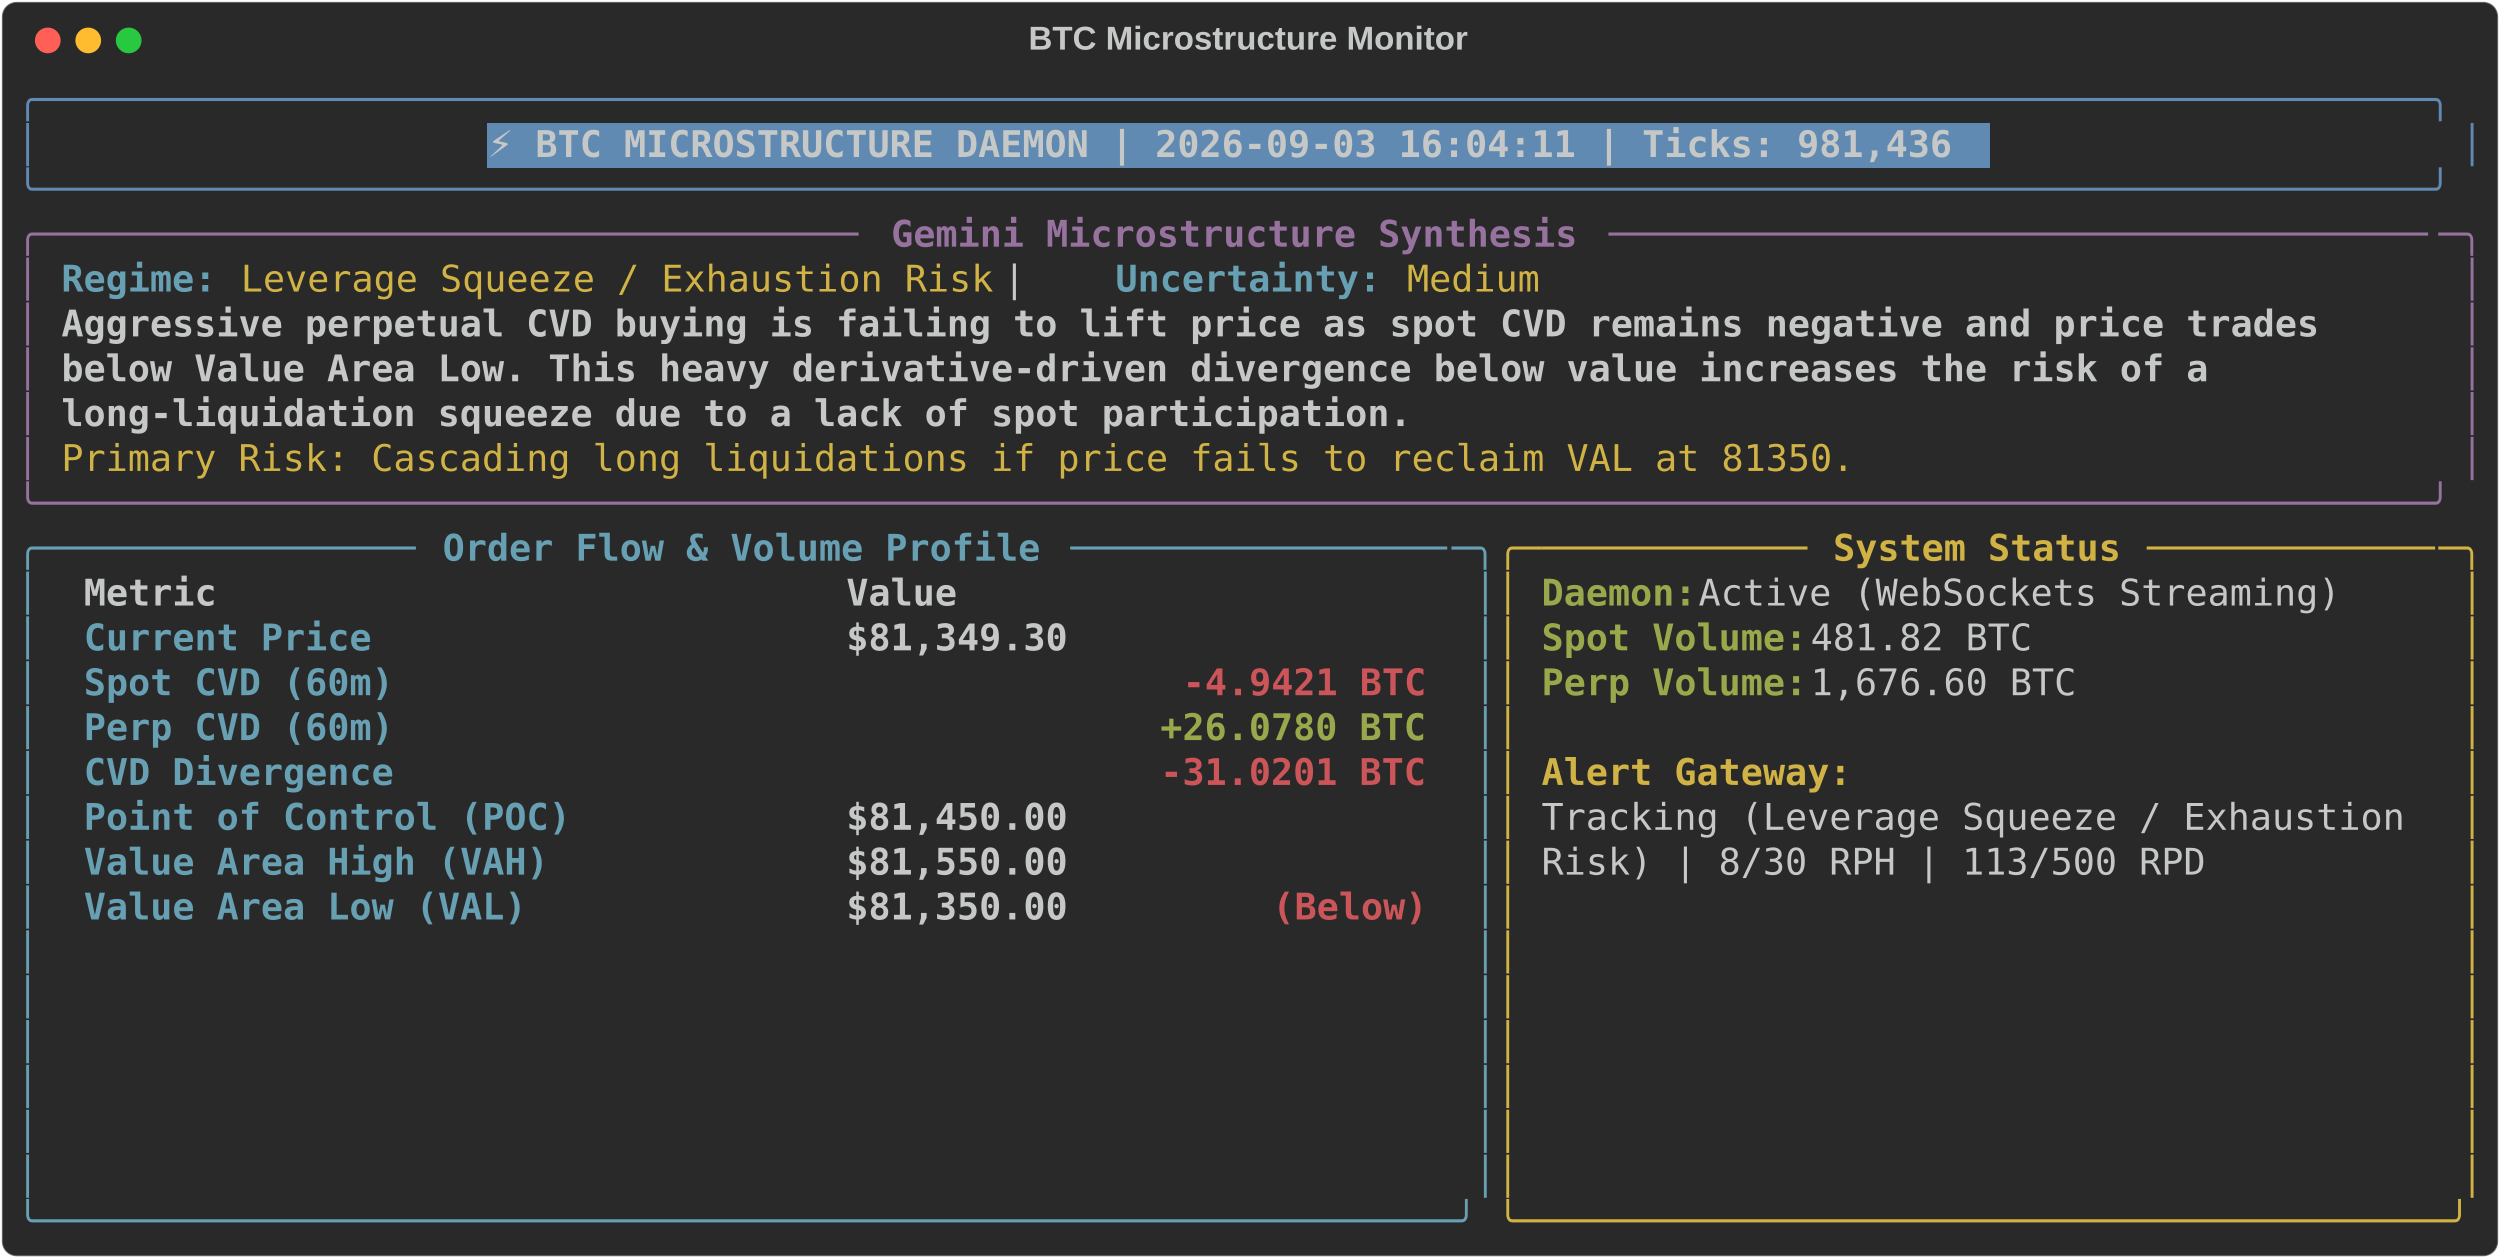
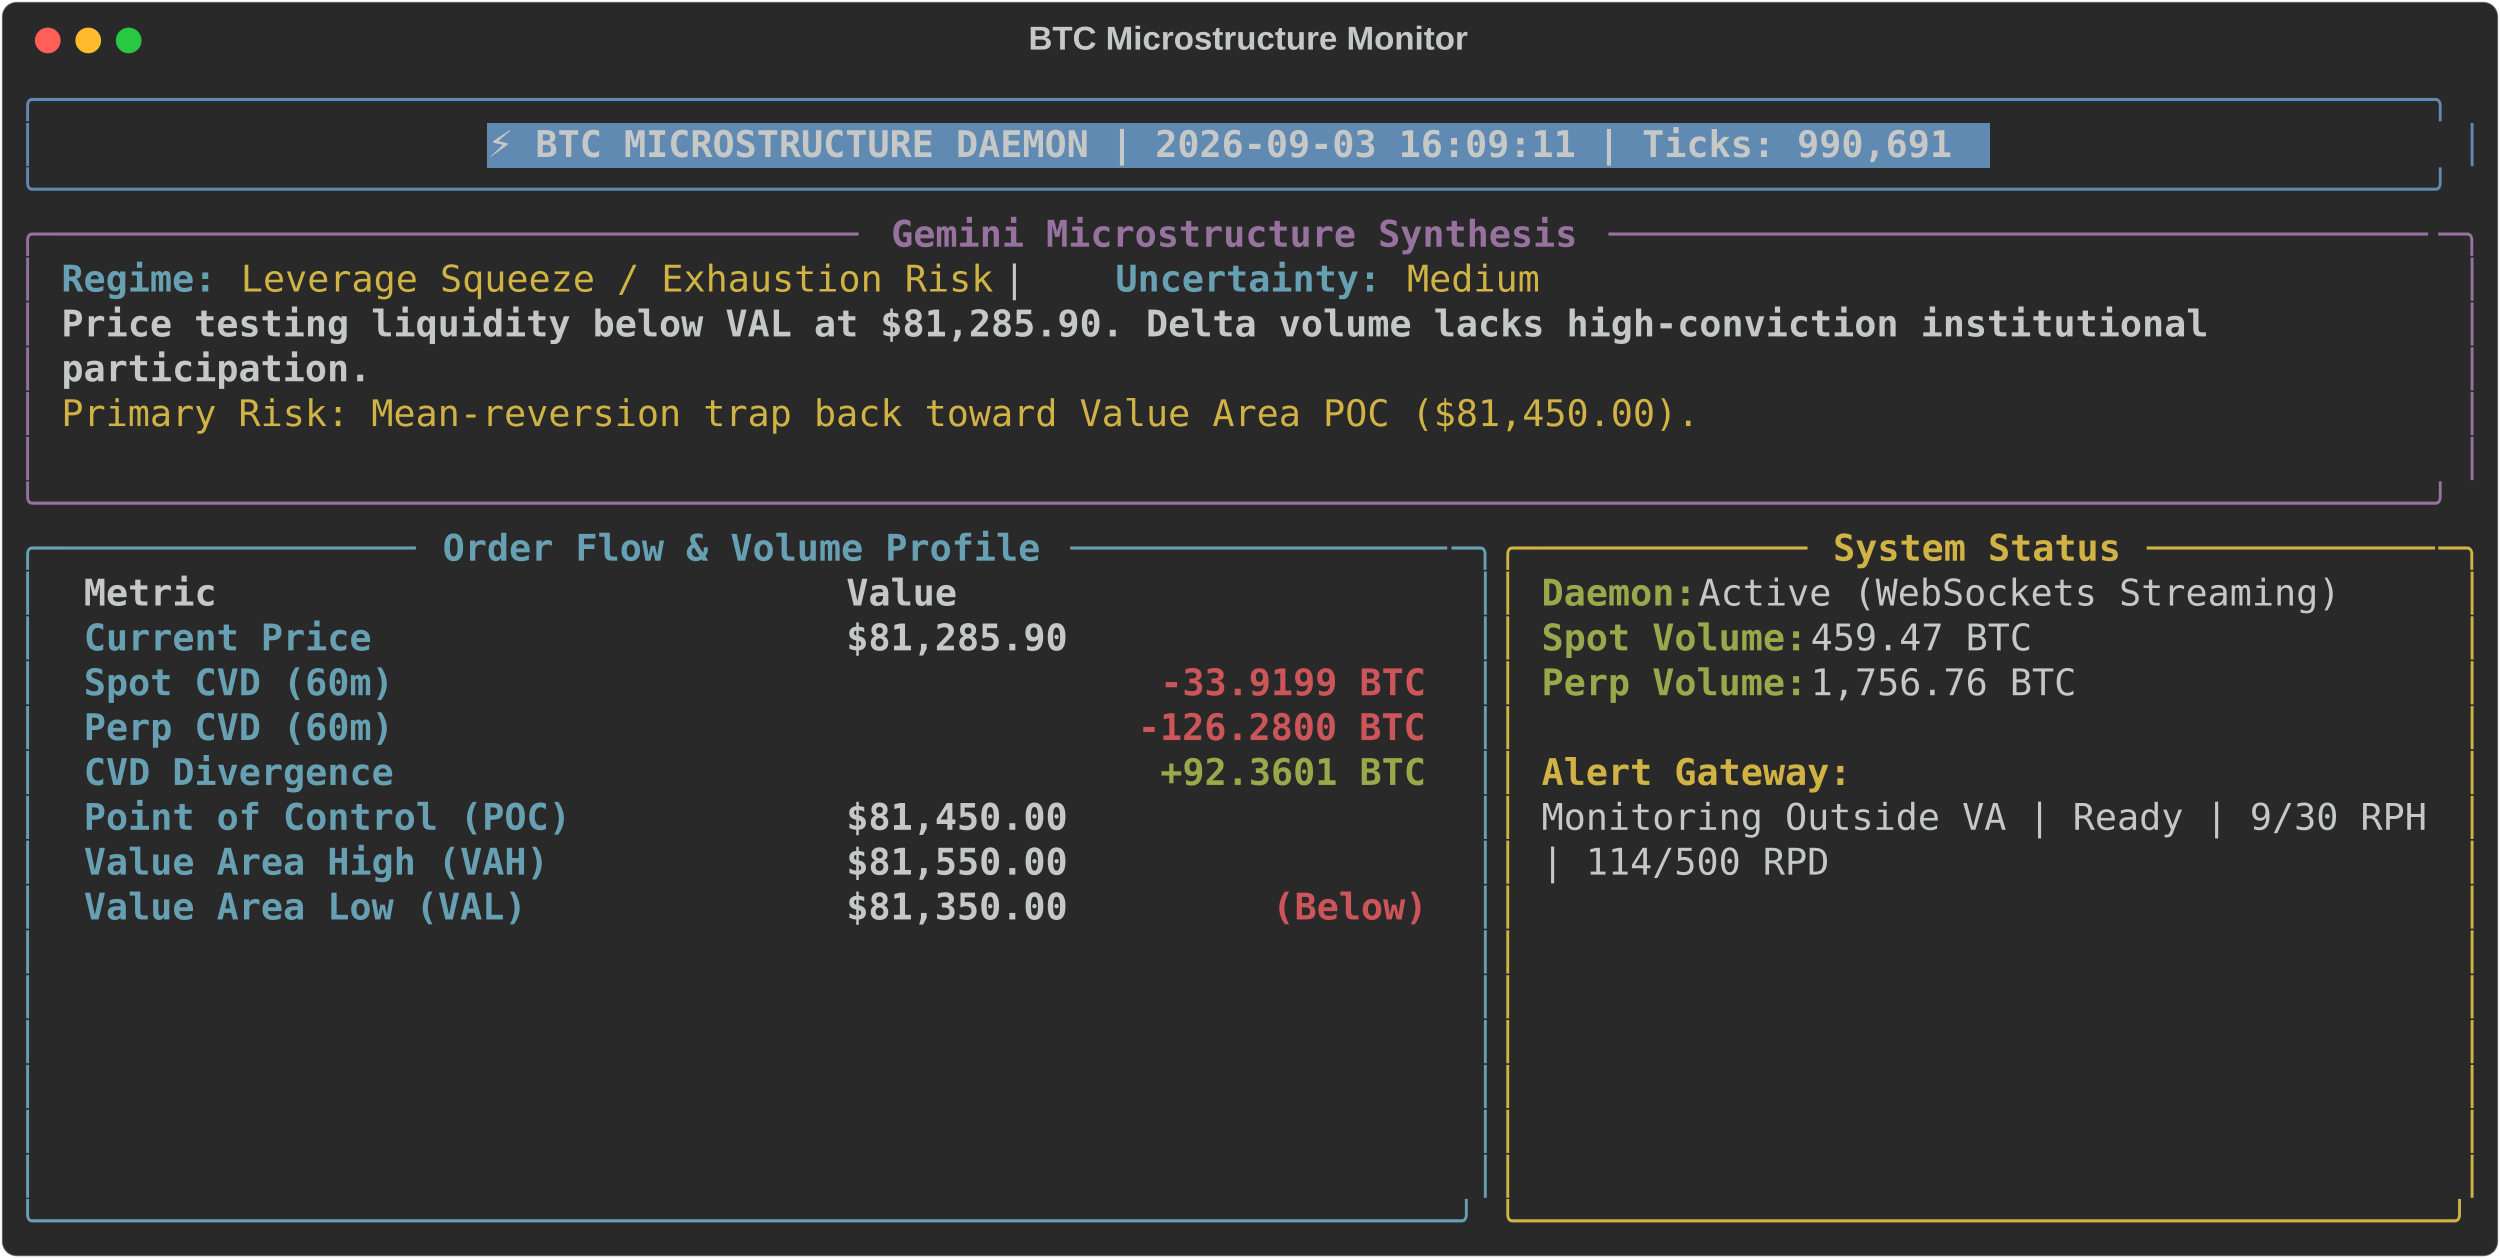
<svg xmlns="http://www.w3.org/2000/svg" class="rich-terminal" viewBox="0 0 1360 684.4">
  <style>

    @font-face {
        font-family: "Fira Code";
        src: local("FiraCode-Regular"),
                url("https://cdnjs.cloudflare.com/ajax/libs/firacode/6.2.0/woff2/FiraCode-Regular.woff2") format("woff2"),
                url("https://cdnjs.cloudflare.com/ajax/libs/firacode/6.2.0/woff/FiraCode-Regular.woff") format("woff");
        font-style: normal;
        font-weight: 400;
    }
    @font-face {
        font-family: "Fira Code";
        src: local("FiraCode-Bold"),
                url("https://cdnjs.cloudflare.com/ajax/libs/firacode/6.2.0/woff2/FiraCode-Bold.woff2") format("woff2"),
                url("https://cdnjs.cloudflare.com/ajax/libs/firacode/6.2.0/woff/FiraCode-Bold.woff") format("woff");
        font-style: bold;
        font-weight: 700;
    }

-     .terminal-2088557854-matrix {
+     .terminal-3245512415-matrix {
        font-family: Fira Code, monospace;
        font-size: 20px;
        line-height: 24.4px;
        font-variant-east-asian: full-width;
    }

-     .terminal-2088557854-title {
+     .terminal-3245512415-title {
        font-size: 18px;
        font-weight: bold;
        font-family: arial;
    }

-     .terminal-2088557854-r1 { fill: #608ab1 }
- .terminal-2088557854-r2 { fill: #c5c8c6 }
- .terminal-2088557854-r3 { fill: #c5c8c6;font-weight: bold }
- .terminal-2088557854-r4 { fill: #98729f }
- .terminal-2088557854-r5 { fill: #98729f;font-weight: bold }
- .terminal-2088557854-r6 { fill: #68a0b3;font-weight: bold }
- .terminal-2088557854-r7 { fill: #d0b344 }
- .terminal-2088557854-r8 { fill: #68a0b3 }
- .terminal-2088557854-r9 { fill: #d0b344;font-weight: bold }
- .terminal-2088557854-r10 { fill: #98a84b;font-weight: bold }
- .terminal-2088557854-r11 { fill: #cc555a;font-weight: bold }
+     .terminal-3245512415-r1 { fill: #608ab1 }
+ .terminal-3245512415-r2 { fill: #c5c8c6 }
+ .terminal-3245512415-r3 { fill: #c5c8c6;font-weight: bold }
+ .terminal-3245512415-r4 { fill: #98729f }
+ .terminal-3245512415-r5 { fill: #98729f;font-weight: bold }
+ .terminal-3245512415-r6 { fill: #68a0b3;font-weight: bold }
+ .terminal-3245512415-r7 { fill: #d0b344 }
+ .terminal-3245512415-r8 { fill: #68a0b3 }
+ .terminal-3245512415-r9 { fill: #d0b344;font-weight: bold }
+ .terminal-3245512415-r10 { fill: #98a84b;font-weight: bold }
+ .terminal-3245512415-r11 { fill: #cc555a;font-weight: bold }
    </style>
  <defs>
-     <clipPath id="terminal-2088557854-clip-terminal">
+     <clipPath id="terminal-3245512415-clip-terminal">
      <rect x="0" y="0" width="1341.0" height="633.4" />
    </clipPath>
-     <clipPath id="terminal-2088557854-line-0">
+     <clipPath id="terminal-3245512415-line-0">
      <rect x="0" y="1.5" width="1342" height="24.65" />
    </clipPath>
-     <clipPath id="terminal-2088557854-line-1">
+     <clipPath id="terminal-3245512415-line-1">
      <rect x="0" y="25.9" width="1342" height="24.65" />
    </clipPath>
-     <clipPath id="terminal-2088557854-line-2">
+     <clipPath id="terminal-3245512415-line-2">
      <rect x="0" y="50.3" width="1342" height="24.65" />
    </clipPath>
-     <clipPath id="terminal-2088557854-line-3">
+     <clipPath id="terminal-3245512415-line-3">
      <rect x="0" y="74.7" width="1342" height="24.65" />
    </clipPath>
-     <clipPath id="terminal-2088557854-line-4">
+     <clipPath id="terminal-3245512415-line-4">
      <rect x="0" y="99.1" width="1342" height="24.65" />
    </clipPath>
-     <clipPath id="terminal-2088557854-line-5">
+     <clipPath id="terminal-3245512415-line-5">
      <rect x="0" y="123.5" width="1342" height="24.65" />
    </clipPath>
-     <clipPath id="terminal-2088557854-line-6">
+     <clipPath id="terminal-3245512415-line-6">
      <rect x="0" y="147.9" width="1342" height="24.65" />
    </clipPath>
-     <clipPath id="terminal-2088557854-line-7">
+     <clipPath id="terminal-3245512415-line-7">
      <rect x="0" y="172.3" width="1342" height="24.65" />
    </clipPath>
-     <clipPath id="terminal-2088557854-line-8">
+     <clipPath id="terminal-3245512415-line-8">
      <rect x="0" y="196.7" width="1342" height="24.65" />
    </clipPath>
-     <clipPath id="terminal-2088557854-line-9">
+     <clipPath id="terminal-3245512415-line-9">
      <rect x="0" y="221.1" width="1342" height="24.65" />
    </clipPath>
-     <clipPath id="terminal-2088557854-line-10">
+     <clipPath id="terminal-3245512415-line-10">
      <rect x="0" y="245.5" width="1342" height="24.65" />
    </clipPath>
-     <clipPath id="terminal-2088557854-line-11">
+     <clipPath id="terminal-3245512415-line-11">
      <rect x="0" y="269.9" width="1342" height="24.65" />
    </clipPath>
-     <clipPath id="terminal-2088557854-line-12">
+     <clipPath id="terminal-3245512415-line-12">
      <rect x="0" y="294.3" width="1342" height="24.65" />
    </clipPath>
-     <clipPath id="terminal-2088557854-line-13">
+     <clipPath id="terminal-3245512415-line-13">
      <rect x="0" y="318.7" width="1342" height="24.65" />
    </clipPath>
-     <clipPath id="terminal-2088557854-line-14">
+     <clipPath id="terminal-3245512415-line-14">
      <rect x="0" y="343.1" width="1342" height="24.65" />
    </clipPath>
-     <clipPath id="terminal-2088557854-line-15">
+     <clipPath id="terminal-3245512415-line-15">
      <rect x="0" y="367.5" width="1342" height="24.65" />
    </clipPath>
-     <clipPath id="terminal-2088557854-line-16">
+     <clipPath id="terminal-3245512415-line-16">
      <rect x="0" y="391.9" width="1342" height="24.65" />
    </clipPath>
-     <clipPath id="terminal-2088557854-line-17">
+     <clipPath id="terminal-3245512415-line-17">
      <rect x="0" y="416.3" width="1342" height="24.65" />
    </clipPath>
-     <clipPath id="terminal-2088557854-line-18">
+     <clipPath id="terminal-3245512415-line-18">
      <rect x="0" y="440.7" width="1342" height="24.65" />
    </clipPath>
-     <clipPath id="terminal-2088557854-line-19">
+     <clipPath id="terminal-3245512415-line-19">
      <rect x="0" y="465.1" width="1342" height="24.65" />
    </clipPath>
-     <clipPath id="terminal-2088557854-line-20">
+     <clipPath id="terminal-3245512415-line-20">
      <rect x="0" y="489.5" width="1342" height="24.65" />
    </clipPath>
-     <clipPath id="terminal-2088557854-line-21">
+     <clipPath id="terminal-3245512415-line-21">
      <rect x="0" y="513.9" width="1342" height="24.65" />
    </clipPath>
-     <clipPath id="terminal-2088557854-line-22">
+     <clipPath id="terminal-3245512415-line-22">
      <rect x="0" y="538.3" width="1342" height="24.65" />
    </clipPath>
-     <clipPath id="terminal-2088557854-line-23">
+     <clipPath id="terminal-3245512415-line-23">
      <rect x="0" y="562.7" width="1342" height="24.65" />
    </clipPath>
-     <clipPath id="terminal-2088557854-line-24">
+     <clipPath id="terminal-3245512415-line-24">
      <rect x="0" y="587.1" width="1342" height="24.65" />
    </clipPath>
  </defs>
  <rect fill="#292929" stroke="rgba(255,255,255,0.35)" stroke-width="1" x="1" y="1" width="1358" height="682.4" rx="8" />
-   <text class="terminal-2088557854-title" fill="#c5c8c6" text-anchor="middle" x="679" y="27">BTC Microstructure Monitor</text>
+   <text class="terminal-3245512415-title" fill="#c5c8c6" text-anchor="middle" x="679" y="27">BTC Microstructure Monitor</text>
  <g transform="translate(26,22)">
    <circle cx="0" cy="0" r="7" fill="#ff5f57" />
    <circle cx="22" cy="0" r="7" fill="#febc2e" />
    <circle cx="44" cy="0" r="7" fill="#28c840" />
  </g>
-   <g transform="translate(9, 41)" clip-path="url(#terminal-2088557854-clip-terminal)">
+   <g transform="translate(9, 41)" clip-path="url(#terminal-3245512415-clip-terminal)">
    <rect fill="#608ab1" x="256.2" y="25.9" width="817.4" height="24.65" shape-rendering="crispEdges" />
-     <g class="terminal-2088557854-matrix">
-       <text class="terminal-2088557854-r1" x="0" y="20" textLength="1342" clip-path="url(#terminal-2088557854-line-0)">╭────────────────────────────────────────────────────────────────────────────────────────────────────────────╮</text>
-       <text class="terminal-2088557854-r2" x="1342" y="20" textLength="12.2" clip-path="url(#terminal-2088557854-line-0)">
- </text>
-       <text class="terminal-2088557854-r1" x="0" y="44.4" textLength="12.2" clip-path="url(#terminal-2088557854-line-1)">│</text>
-       <text class="terminal-2088557854-r3" x="256.2" y="44.4" textLength="805.2" clip-path="url(#terminal-2088557854-line-1)">⚡ BTC MICROSTRUCTURE DAEMON | 2026-09-03 16:04:11 | Ticks: 981,436</text>
-       <text class="terminal-2088557854-r1" x="1329.8" y="44.4" textLength="12.2" clip-path="url(#terminal-2088557854-line-1)">│</text>
-       <text class="terminal-2088557854-r2" x="1342" y="44.4" textLength="12.2" clip-path="url(#terminal-2088557854-line-1)">
- </text>
-       <text class="terminal-2088557854-r1" x="0" y="68.8" textLength="1342" clip-path="url(#terminal-2088557854-line-2)">╰────────────────────────────────────────────────────────────────────────────────────────────────────────────╯</text>
-       <text class="terminal-2088557854-r2" x="1342" y="68.8" textLength="12.2" clip-path="url(#terminal-2088557854-line-2)">
- </text>
-       <text class="terminal-2088557854-r4" x="0" y="93.2" textLength="24.4" clip-path="url(#terminal-2088557854-line-3)">╭─</text>
-       <text class="terminal-2088557854-r4" x="24.4" y="93.2" textLength="439.2" clip-path="url(#terminal-2088557854-line-3)">────────────────────────────────────</text>
-       <text class="terminal-2088557854-r5" x="475.8" y="93.2" textLength="378.2" clip-path="url(#terminal-2088557854-line-3)">Gemini Microstructure Synthesis</text>
-       <text class="terminal-2088557854-r4" x="866.2" y="93.2" textLength="451.4" clip-path="url(#terminal-2088557854-line-3)">─────────────────────────────────────</text>
-       <text class="terminal-2088557854-r4" x="1317.6" y="93.2" textLength="24.4" clip-path="url(#terminal-2088557854-line-3)">─╮</text>
-       <text class="terminal-2088557854-r2" x="1342" y="93.2" textLength="12.2" clip-path="url(#terminal-2088557854-line-3)">
- </text>
-       <text class="terminal-2088557854-r4" x="0" y="117.6" textLength="12.2" clip-path="url(#terminal-2088557854-line-4)">│</text>
-       <text class="terminal-2088557854-r6" x="24.4" y="117.6" textLength="85.4" clip-path="url(#terminal-2088557854-line-4)">Regime:</text>
-       <text class="terminal-2088557854-r7" x="122" y="117.6" textLength="414.8" clip-path="url(#terminal-2088557854-line-4)">Leverage Squeeze / Exhaustion Risk</text>
-       <text class="terminal-2088557854-r2" x="536.8" y="117.6" textLength="61" clip-path="url(#terminal-2088557854-line-4)">  |  </text>
-       <text class="terminal-2088557854-r6" x="597.8" y="117.6" textLength="146.4" clip-path="url(#terminal-2088557854-line-4)">Uncertainty:</text>
-       <text class="terminal-2088557854-r7" x="756.4" y="117.6" textLength="73.2" clip-path="url(#terminal-2088557854-line-4)">Medium</text>
-       <text class="terminal-2088557854-r4" x="1329.8" y="117.6" textLength="12.2" clip-path="url(#terminal-2088557854-line-4)">│</text>
-       <text class="terminal-2088557854-r2" x="1342" y="117.6" textLength="12.2" clip-path="url(#terminal-2088557854-line-4)">
- </text>
-       <text class="terminal-2088557854-r4" x="0" y="142" textLength="12.2" clip-path="url(#terminal-2088557854-line-5)">│</text>
-       <text class="terminal-2088557854-r3" x="24.4" y="142" textLength="1256.6" clip-path="url(#terminal-2088557854-line-5)">Aggressive perpetual CVD buying is failing to lift price as spot CVD remains negative and price trades </text>
-       <text class="terminal-2088557854-r4" x="1329.8" y="142" textLength="12.2" clip-path="url(#terminal-2088557854-line-5)">│</text>
-       <text class="terminal-2088557854-r2" x="1342" y="142" textLength="12.2" clip-path="url(#terminal-2088557854-line-5)">
- </text>
-       <text class="terminal-2088557854-r4" x="0" y="166.4" textLength="12.2" clip-path="url(#terminal-2088557854-line-6)">│</text>
-       <text class="terminal-2088557854-r3" x="24.4" y="166.4" textLength="1195.6" clip-path="url(#terminal-2088557854-line-6)">below Value Area Low. This heavy derivative-driven divergence below value increases the risk of a </text>
-       <text class="terminal-2088557854-r4" x="1329.8" y="166.4" textLength="12.2" clip-path="url(#terminal-2088557854-line-6)">│</text>
-       <text class="terminal-2088557854-r2" x="1342" y="166.4" textLength="12.2" clip-path="url(#terminal-2088557854-line-6)">
- </text>
-       <text class="terminal-2088557854-r4" x="0" y="190.8" textLength="12.2" clip-path="url(#terminal-2088557854-line-7)">│</text>
-       <text class="terminal-2088557854-r3" x="24.4" y="190.8" textLength="744.2" clip-path="url(#terminal-2088557854-line-7)">long-liquidation squeeze due to a lack of spot participation.</text>
-       <text class="terminal-2088557854-r4" x="1329.8" y="190.8" textLength="12.2" clip-path="url(#terminal-2088557854-line-7)">│</text>
-       <text class="terminal-2088557854-r2" x="1342" y="190.8" textLength="12.2" clip-path="url(#terminal-2088557854-line-7)">
- </text>
-       <text class="terminal-2088557854-r4" x="0" y="215.2" textLength="12.2" clip-path="url(#terminal-2088557854-line-8)">│</text>
-       <text class="terminal-2088557854-r7" x="24.4" y="215.2" textLength="988.2" clip-path="url(#terminal-2088557854-line-8)">Primary Risk: Cascading long liquidations if price fails to reclaim VAL at 81350.</text>
-       <text class="terminal-2088557854-r4" x="1329.8" y="215.2" textLength="12.2" clip-path="url(#terminal-2088557854-line-8)">│</text>
-       <text class="terminal-2088557854-r2" x="1342" y="215.2" textLength="12.2" clip-path="url(#terminal-2088557854-line-8)">
- </text>
-       <text class="terminal-2088557854-r4" x="0" y="239.6" textLength="1342" clip-path="url(#terminal-2088557854-line-9)">╰────────────────────────────────────────────────────────────────────────────────────────────────────────────╯</text>
-       <text class="terminal-2088557854-r2" x="1342" y="239.6" textLength="12.2" clip-path="url(#terminal-2088557854-line-9)">
- </text>
-       <text class="terminal-2088557854-r8" x="0" y="264" textLength="24.4" clip-path="url(#terminal-2088557854-line-10)">╭─</text>
-       <text class="terminal-2088557854-r8" x="24.4" y="264" textLength="195.2" clip-path="url(#terminal-2088557854-line-10)">────────────────</text>
-       <text class="terminal-2088557854-r6" x="231.8" y="264" textLength="329.4" clip-path="url(#terminal-2088557854-line-10)">Order Flow &amp; Volume Profile</text>
-       <text class="terminal-2088557854-r8" x="573.4" y="264" textLength="207.4" clip-path="url(#terminal-2088557854-line-10)">─────────────────</text>
-       <text class="terminal-2088557854-r8" x="780.8" y="264" textLength="24.4" clip-path="url(#terminal-2088557854-line-10)">─╮</text>
-       <text class="terminal-2088557854-r7" x="805.2" y="264" textLength="24.4" clip-path="url(#terminal-2088557854-line-10)">╭─</text>
-       <text class="terminal-2088557854-r7" x="829.6" y="264" textLength="146.4" clip-path="url(#terminal-2088557854-line-10)">────────────</text>
-       <text class="terminal-2088557854-r9" x="988.2" y="264" textLength="158.6" clip-path="url(#terminal-2088557854-line-10)">System Status</text>
-       <text class="terminal-2088557854-r7" x="1159" y="264" textLength="158.6" clip-path="url(#terminal-2088557854-line-10)">─────────────</text>
-       <text class="terminal-2088557854-r7" x="1317.6" y="264" textLength="24.4" clip-path="url(#terminal-2088557854-line-10)">─╮</text>
-       <text class="terminal-2088557854-r2" x="1342" y="264" textLength="12.2" clip-path="url(#terminal-2088557854-line-10)">
- </text>
-       <text class="terminal-2088557854-r8" x="0" y="288.4" textLength="12.2" clip-path="url(#terminal-2088557854-line-11)">│</text>
-       <text class="terminal-2088557854-r3" x="36.6" y="288.4" textLength="390.4" clip-path="url(#terminal-2088557854-line-11)">Metric                          </text>
-       <text class="terminal-2088557854-r3" x="451.4" y="288.4" textLength="317.2" clip-path="url(#terminal-2088557854-line-11)">                     Value</text>
-       <text class="terminal-2088557854-r8" x="793" y="288.4" textLength="12.2" clip-path="url(#terminal-2088557854-line-11)">│</text>
-       <text class="terminal-2088557854-r7" x="805.2" y="288.4" textLength="12.2" clip-path="url(#terminal-2088557854-line-11)">│</text>
-       <text class="terminal-2088557854-r10" x="829.6" y="288.4" textLength="85.4" clip-path="url(#terminal-2088557854-line-11)">Daemon:</text>
-       <text class="terminal-2088557854-r2" x="915" y="288.4" textLength="366" clip-path="url(#terminal-2088557854-line-11)"> Active (WebSockets Streaming)</text>
-       <text class="terminal-2088557854-r7" x="1329.8" y="288.4" textLength="12.2" clip-path="url(#terminal-2088557854-line-11)">│</text>
-       <text class="terminal-2088557854-r2" x="1342" y="288.4" textLength="12.2" clip-path="url(#terminal-2088557854-line-11)">
- </text>
-       <text class="terminal-2088557854-r8" x="0" y="312.8" textLength="12.2" clip-path="url(#terminal-2088557854-line-12)">│</text>
-       <text class="terminal-2088557854-r6" x="36.6" y="312.8" textLength="390.4" clip-path="url(#terminal-2088557854-line-12)">Current Price                   </text>
-       <text class="terminal-2088557854-r3" x="451.4" y="312.8" textLength="317.2" clip-path="url(#terminal-2088557854-line-12)">                $81,349.30</text>
-       <text class="terminal-2088557854-r8" x="793" y="312.8" textLength="12.2" clip-path="url(#terminal-2088557854-line-12)">│</text>
-       <text class="terminal-2088557854-r7" x="805.2" y="312.8" textLength="12.2" clip-path="url(#terminal-2088557854-line-12)">│</text>
-       <text class="terminal-2088557854-r10" x="829.6" y="312.8" textLength="146.4" clip-path="url(#terminal-2088557854-line-12)">Spot Volume:</text>
-       <text class="terminal-2088557854-r2" x="976" y="312.8" textLength="134.2" clip-path="url(#terminal-2088557854-line-12)"> 481.82 BTC</text>
-       <text class="terminal-2088557854-r7" x="1329.8" y="312.8" textLength="12.2" clip-path="url(#terminal-2088557854-line-12)">│</text>
-       <text class="terminal-2088557854-r2" x="1342" y="312.8" textLength="12.2" clip-path="url(#terminal-2088557854-line-12)">
- </text>
-       <text class="terminal-2088557854-r8" x="0" y="337.2" textLength="12.2" clip-path="url(#terminal-2088557854-line-13)">│</text>
-       <text class="terminal-2088557854-r6" x="36.6" y="337.2" textLength="390.4" clip-path="url(#terminal-2088557854-line-13)">Spot CVD (60m)                  </text>
-       <text class="terminal-2088557854-r11" x="634.4" y="337.2" textLength="134.2" clip-path="url(#terminal-2088557854-line-13)">-4.9421 BTC</text>
-       <text class="terminal-2088557854-r8" x="793" y="337.2" textLength="12.2" clip-path="url(#terminal-2088557854-line-13)">│</text>
-       <text class="terminal-2088557854-r7" x="805.2" y="337.2" textLength="12.2" clip-path="url(#terminal-2088557854-line-13)">│</text>
-       <text class="terminal-2088557854-r10" x="829.6" y="337.2" textLength="146.4" clip-path="url(#terminal-2088557854-line-13)">Perp Volume:</text>
-       <text class="terminal-2088557854-r2" x="976" y="337.2" textLength="158.6" clip-path="url(#terminal-2088557854-line-13)"> 1,676.60 BTC</text>
-       <text class="terminal-2088557854-r7" x="1329.8" y="337.2" textLength="12.2" clip-path="url(#terminal-2088557854-line-13)">│</text>
-       <text class="terminal-2088557854-r2" x="1342" y="337.2" textLength="12.2" clip-path="url(#terminal-2088557854-line-13)">
- </text>
-       <text class="terminal-2088557854-r8" x="0" y="361.6" textLength="12.2" clip-path="url(#terminal-2088557854-line-14)">│</text>
-       <text class="terminal-2088557854-r6" x="36.6" y="361.6" textLength="390.4" clip-path="url(#terminal-2088557854-line-14)">Perp CVD (60m)                  </text>
-       <text class="terminal-2088557854-r10" x="622.2" y="361.6" textLength="146.4" clip-path="url(#terminal-2088557854-line-14)">+26.0780 BTC</text>
-       <text class="terminal-2088557854-r8" x="793" y="361.6" textLength="12.2" clip-path="url(#terminal-2088557854-line-14)">│</text>
-       <text class="terminal-2088557854-r7" x="805.2" y="361.6" textLength="12.2" clip-path="url(#terminal-2088557854-line-14)">│</text>
-       <text class="terminal-2088557854-r7" x="1329.8" y="361.6" textLength="12.2" clip-path="url(#terminal-2088557854-line-14)">│</text>
-       <text class="terminal-2088557854-r2" x="1342" y="361.6" textLength="12.2" clip-path="url(#terminal-2088557854-line-14)">
- </text>
-       <text class="terminal-2088557854-r8" x="0" y="386" textLength="12.2" clip-path="url(#terminal-2088557854-line-15)">│</text>
-       <text class="terminal-2088557854-r6" x="36.6" y="386" textLength="390.4" clip-path="url(#terminal-2088557854-line-15)">CVD Divergence                  </text>
-       <text class="terminal-2088557854-r11" x="622.2" y="386" textLength="146.4" clip-path="url(#terminal-2088557854-line-15)">-31.0201 BTC</text>
-       <text class="terminal-2088557854-r8" x="793" y="386" textLength="12.2" clip-path="url(#terminal-2088557854-line-15)">│</text>
-       <text class="terminal-2088557854-r7" x="805.2" y="386" textLength="12.2" clip-path="url(#terminal-2088557854-line-15)">│</text>
-       <text class="terminal-2088557854-r9" x="829.6" y="386" textLength="170.8" clip-path="url(#terminal-2088557854-line-15)">Alert Gateway:</text>
-       <text class="terminal-2088557854-r7" x="1329.8" y="386" textLength="12.2" clip-path="url(#terminal-2088557854-line-15)">│</text>
-       <text class="terminal-2088557854-r2" x="1342" y="386" textLength="12.2" clip-path="url(#terminal-2088557854-line-15)">
- </text>
-       <text class="terminal-2088557854-r8" x="0" y="410.4" textLength="12.2" clip-path="url(#terminal-2088557854-line-16)">│</text>
-       <text class="terminal-2088557854-r6" x="36.6" y="410.4" textLength="390.4" clip-path="url(#terminal-2088557854-line-16)">Point of Control (POC)          </text>
-       <text class="terminal-2088557854-r3" x="451.4" y="410.4" textLength="317.2" clip-path="url(#terminal-2088557854-line-16)">                $81,450.00</text>
-       <text class="terminal-2088557854-r8" x="793" y="410.4" textLength="12.2" clip-path="url(#terminal-2088557854-line-16)">│</text>
-       <text class="terminal-2088557854-r7" x="805.2" y="410.4" textLength="12.2" clip-path="url(#terminal-2088557854-line-16)">│</text>
-       <text class="terminal-2088557854-r2" x="829.6" y="410.4" textLength="488" clip-path="url(#terminal-2088557854-line-16)">Tracking (Leverage Squeeze / Exhaustion </text>
-       <text class="terminal-2088557854-r7" x="1329.8" y="410.4" textLength="12.2" clip-path="url(#terminal-2088557854-line-16)">│</text>
-       <text class="terminal-2088557854-r2" x="1342" y="410.4" textLength="12.2" clip-path="url(#terminal-2088557854-line-16)">
- </text>
-       <text class="terminal-2088557854-r8" x="0" y="434.8" textLength="12.2" clip-path="url(#terminal-2088557854-line-17)">│</text>
-       <text class="terminal-2088557854-r6" x="36.6" y="434.8" textLength="390.4" clip-path="url(#terminal-2088557854-line-17)">Value Area High (VAH)           </text>
-       <text class="terminal-2088557854-r3" x="451.4" y="434.8" textLength="317.2" clip-path="url(#terminal-2088557854-line-17)">                $81,550.00</text>
-       <text class="terminal-2088557854-r8" x="793" y="434.8" textLength="12.2" clip-path="url(#terminal-2088557854-line-17)">│</text>
-       <text class="terminal-2088557854-r7" x="805.2" y="434.8" textLength="12.2" clip-path="url(#terminal-2088557854-line-17)">│</text>
-       <text class="terminal-2088557854-r2" x="829.6" y="434.8" textLength="366" clip-path="url(#terminal-2088557854-line-17)">Risk) | 8/30 RPH | 113/500 RPD</text>
-       <text class="terminal-2088557854-r7" x="1329.8" y="434.8" textLength="12.2" clip-path="url(#terminal-2088557854-line-17)">│</text>
-       <text class="terminal-2088557854-r2" x="1342" y="434.8" textLength="12.2" clip-path="url(#terminal-2088557854-line-17)">
- </text>
-       <text class="terminal-2088557854-r8" x="0" y="459.2" textLength="12.2" clip-path="url(#terminal-2088557854-line-18)">│</text>
-       <text class="terminal-2088557854-r6" x="36.6" y="459.2" textLength="390.4" clip-path="url(#terminal-2088557854-line-18)">Value Area Low (VAL)            </text>
-       <text class="terminal-2088557854-r3" x="451.4" y="459.2" textLength="231.8" clip-path="url(#terminal-2088557854-line-18)">        $81,350.00 </text>
-       <text class="terminal-2088557854-r11" x="683.2" y="459.2" textLength="85.4" clip-path="url(#terminal-2088557854-line-18)">(Below)</text>
-       <text class="terminal-2088557854-r8" x="793" y="459.2" textLength="12.2" clip-path="url(#terminal-2088557854-line-18)">│</text>
-       <text class="terminal-2088557854-r7" x="805.2" y="459.2" textLength="12.2" clip-path="url(#terminal-2088557854-line-18)">│</text>
-       <text class="terminal-2088557854-r7" x="1329.8" y="459.2" textLength="12.2" clip-path="url(#terminal-2088557854-line-18)">│</text>
-       <text class="terminal-2088557854-r2" x="1342" y="459.2" textLength="12.2" clip-path="url(#terminal-2088557854-line-18)">
- </text>
-       <text class="terminal-2088557854-r8" x="0" y="483.6" textLength="12.2" clip-path="url(#terminal-2088557854-line-19)">│</text>
-       <text class="terminal-2088557854-r8" x="793" y="483.6" textLength="12.2" clip-path="url(#terminal-2088557854-line-19)">│</text>
-       <text class="terminal-2088557854-r7" x="805.2" y="483.6" textLength="12.2" clip-path="url(#terminal-2088557854-line-19)">│</text>
-       <text class="terminal-2088557854-r7" x="1329.8" y="483.6" textLength="12.2" clip-path="url(#terminal-2088557854-line-19)">│</text>
-       <text class="terminal-2088557854-r2" x="1342" y="483.6" textLength="12.2" clip-path="url(#terminal-2088557854-line-19)">
- </text>
-       <text class="terminal-2088557854-r8" x="0" y="508" textLength="12.2" clip-path="url(#terminal-2088557854-line-20)">│</text>
-       <text class="terminal-2088557854-r8" x="793" y="508" textLength="12.2" clip-path="url(#terminal-2088557854-line-20)">│</text>
-       <text class="terminal-2088557854-r7" x="805.2" y="508" textLength="12.2" clip-path="url(#terminal-2088557854-line-20)">│</text>
-       <text class="terminal-2088557854-r7" x="1329.8" y="508" textLength="12.2" clip-path="url(#terminal-2088557854-line-20)">│</text>
-       <text class="terminal-2088557854-r2" x="1342" y="508" textLength="12.2" clip-path="url(#terminal-2088557854-line-20)">
- </text>
-       <text class="terminal-2088557854-r8" x="0" y="532.4" textLength="12.2" clip-path="url(#terminal-2088557854-line-21)">│</text>
-       <text class="terminal-2088557854-r8" x="793" y="532.4" textLength="12.2" clip-path="url(#terminal-2088557854-line-21)">│</text>
-       <text class="terminal-2088557854-r7" x="805.2" y="532.4" textLength="12.2" clip-path="url(#terminal-2088557854-line-21)">│</text>
-       <text class="terminal-2088557854-r7" x="1329.8" y="532.4" textLength="12.2" clip-path="url(#terminal-2088557854-line-21)">│</text>
-       <text class="terminal-2088557854-r2" x="1342" y="532.4" textLength="12.2" clip-path="url(#terminal-2088557854-line-21)">
- </text>
-       <text class="terminal-2088557854-r8" x="0" y="556.8" textLength="12.2" clip-path="url(#terminal-2088557854-line-22)">│</text>
-       <text class="terminal-2088557854-r8" x="793" y="556.8" textLength="12.2" clip-path="url(#terminal-2088557854-line-22)">│</text>
-       <text class="terminal-2088557854-r7" x="805.2" y="556.8" textLength="12.2" clip-path="url(#terminal-2088557854-line-22)">│</text>
-       <text class="terminal-2088557854-r7" x="1329.8" y="556.8" textLength="12.2" clip-path="url(#terminal-2088557854-line-22)">│</text>
-       <text class="terminal-2088557854-r2" x="1342" y="556.8" textLength="12.2" clip-path="url(#terminal-2088557854-line-22)">
- </text>
-       <text class="terminal-2088557854-r8" x="0" y="581.2" textLength="12.2" clip-path="url(#terminal-2088557854-line-23)">│</text>
-       <text class="terminal-2088557854-r8" x="793" y="581.2" textLength="12.2" clip-path="url(#terminal-2088557854-line-23)">│</text>
-       <text class="terminal-2088557854-r7" x="805.2" y="581.2" textLength="12.2" clip-path="url(#terminal-2088557854-line-23)">│</text>
-       <text class="terminal-2088557854-r7" x="1329.8" y="581.2" textLength="12.2" clip-path="url(#terminal-2088557854-line-23)">│</text>
-       <text class="terminal-2088557854-r2" x="1342" y="581.2" textLength="12.2" clip-path="url(#terminal-2088557854-line-23)">
- </text>
-       <text class="terminal-2088557854-r8" x="0" y="605.6" textLength="12.2" clip-path="url(#terminal-2088557854-line-24)">│</text>
-       <text class="terminal-2088557854-r8" x="793" y="605.6" textLength="12.2" clip-path="url(#terminal-2088557854-line-24)">│</text>
-       <text class="terminal-2088557854-r7" x="805.2" y="605.6" textLength="12.2" clip-path="url(#terminal-2088557854-line-24)">│</text>
-       <text class="terminal-2088557854-r7" x="1329.8" y="605.6" textLength="12.2" clip-path="url(#terminal-2088557854-line-24)">│</text>
-       <text class="terminal-2088557854-r2" x="1342" y="605.6" textLength="12.2" clip-path="url(#terminal-2088557854-line-24)">
- </text>
-       <text class="terminal-2088557854-r8" x="0" y="630" textLength="805.2" clip-path="url(#terminal-2088557854-line-25)">╰────────────────────────────────────────────────────────────────╯</text>
-       <text class="terminal-2088557854-r7" x="805.2" y="630" textLength="536.8" clip-path="url(#terminal-2088557854-line-25)">╰──────────────────────────────────────────╯</text>
-       <text class="terminal-2088557854-r2" x="1342" y="630" textLength="12.2" clip-path="url(#terminal-2088557854-line-25)">
+     <g class="terminal-3245512415-matrix">
+       <text class="terminal-3245512415-r1" x="0" y="20" textLength="1342" clip-path="url(#terminal-3245512415-line-0)">╭────────────────────────────────────────────────────────────────────────────────────────────────────────────╮</text>
+       <text class="terminal-3245512415-r2" x="1342" y="20" textLength="12.2" clip-path="url(#terminal-3245512415-line-0)">
+ </text>
+       <text class="terminal-3245512415-r1" x="0" y="44.4" textLength="12.2" clip-path="url(#terminal-3245512415-line-1)">│</text>
+       <text class="terminal-3245512415-r3" x="256.2" y="44.4" textLength="805.2" clip-path="url(#terminal-3245512415-line-1)">⚡ BTC MICROSTRUCTURE DAEMON | 2026-09-03 16:09:11 | Ticks: 990,691</text>
+       <text class="terminal-3245512415-r1" x="1329.8" y="44.4" textLength="12.2" clip-path="url(#terminal-3245512415-line-1)">│</text>
+       <text class="terminal-3245512415-r2" x="1342" y="44.4" textLength="12.2" clip-path="url(#terminal-3245512415-line-1)">
+ </text>
+       <text class="terminal-3245512415-r1" x="0" y="68.8" textLength="1342" clip-path="url(#terminal-3245512415-line-2)">╰────────────────────────────────────────────────────────────────────────────────────────────────────────────╯</text>
+       <text class="terminal-3245512415-r2" x="1342" y="68.8" textLength="12.2" clip-path="url(#terminal-3245512415-line-2)">
+ </text>
+       <text class="terminal-3245512415-r4" x="0" y="93.2" textLength="24.4" clip-path="url(#terminal-3245512415-line-3)">╭─</text>
+       <text class="terminal-3245512415-r4" x="24.4" y="93.2" textLength="439.2" clip-path="url(#terminal-3245512415-line-3)">────────────────────────────────────</text>
+       <text class="terminal-3245512415-r5" x="475.8" y="93.2" textLength="378.2" clip-path="url(#terminal-3245512415-line-3)">Gemini Microstructure Synthesis</text>
+       <text class="terminal-3245512415-r4" x="866.2" y="93.2" textLength="451.4" clip-path="url(#terminal-3245512415-line-3)">─────────────────────────────────────</text>
+       <text class="terminal-3245512415-r4" x="1317.6" y="93.2" textLength="24.4" clip-path="url(#terminal-3245512415-line-3)">─╮</text>
+       <text class="terminal-3245512415-r2" x="1342" y="93.2" textLength="12.2" clip-path="url(#terminal-3245512415-line-3)">
+ </text>
+       <text class="terminal-3245512415-r4" x="0" y="117.6" textLength="12.2" clip-path="url(#terminal-3245512415-line-4)">│</text>
+       <text class="terminal-3245512415-r6" x="24.4" y="117.6" textLength="85.4" clip-path="url(#terminal-3245512415-line-4)">Regime:</text>
+       <text class="terminal-3245512415-r7" x="122" y="117.6" textLength="414.8" clip-path="url(#terminal-3245512415-line-4)">Leverage Squeeze / Exhaustion Risk</text>
+       <text class="terminal-3245512415-r2" x="536.8" y="117.6" textLength="61" clip-path="url(#terminal-3245512415-line-4)">  |  </text>
+       <text class="terminal-3245512415-r6" x="597.8" y="117.6" textLength="146.4" clip-path="url(#terminal-3245512415-line-4)">Uncertainty:</text>
+       <text class="terminal-3245512415-r7" x="756.4" y="117.6" textLength="73.2" clip-path="url(#terminal-3245512415-line-4)">Medium</text>
+       <text class="terminal-3245512415-r4" x="1329.8" y="117.6" textLength="12.2" clip-path="url(#terminal-3245512415-line-4)">│</text>
+       <text class="terminal-3245512415-r2" x="1342" y="117.6" textLength="12.2" clip-path="url(#terminal-3245512415-line-4)">
+ </text>
+       <text class="terminal-3245512415-r4" x="0" y="142" textLength="12.2" clip-path="url(#terminal-3245512415-line-5)">│</text>
+       <text class="terminal-3245512415-r3" x="24.4" y="142" textLength="1195.6" clip-path="url(#terminal-3245512415-line-5)">Price testing liquidity below VAL at $81,285.90. Delta volume lacks high-conviction institutional </text>
+       <text class="terminal-3245512415-r4" x="1329.8" y="142" textLength="12.2" clip-path="url(#terminal-3245512415-line-5)">│</text>
+       <text class="terminal-3245512415-r2" x="1342" y="142" textLength="12.2" clip-path="url(#terminal-3245512415-line-5)">
+ </text>
+       <text class="terminal-3245512415-r4" x="0" y="166.4" textLength="12.2" clip-path="url(#terminal-3245512415-line-6)">│</text>
+       <text class="terminal-3245512415-r3" x="24.4" y="166.4" textLength="170.8" clip-path="url(#terminal-3245512415-line-6)">participation.</text>
+       <text class="terminal-3245512415-r4" x="1329.8" y="166.4" textLength="12.2" clip-path="url(#terminal-3245512415-line-6)">│</text>
+       <text class="terminal-3245512415-r2" x="1342" y="166.4" textLength="12.2" clip-path="url(#terminal-3245512415-line-6)">
+ </text>
+       <text class="terminal-3245512415-r4" x="0" y="190.8" textLength="12.2" clip-path="url(#terminal-3245512415-line-7)">│</text>
+       <text class="terminal-3245512415-r7" x="24.4" y="190.8" textLength="902.8" clip-path="url(#terminal-3245512415-line-7)">Primary Risk: Mean-reversion trap back toward Value Area POC ($81,450.00).</text>
+       <text class="terminal-3245512415-r4" x="1329.8" y="190.8" textLength="12.2" clip-path="url(#terminal-3245512415-line-7)">│</text>
+       <text class="terminal-3245512415-r2" x="1342" y="190.8" textLength="12.2" clip-path="url(#terminal-3245512415-line-7)">
+ </text>
+       <text class="terminal-3245512415-r4" x="0" y="215.2" textLength="12.2" clip-path="url(#terminal-3245512415-line-8)">│</text>
+       <text class="terminal-3245512415-r4" x="1329.8" y="215.2" textLength="12.2" clip-path="url(#terminal-3245512415-line-8)">│</text>
+       <text class="terminal-3245512415-r2" x="1342" y="215.2" textLength="12.2" clip-path="url(#terminal-3245512415-line-8)">
+ </text>
+       <text class="terminal-3245512415-r4" x="0" y="239.6" textLength="1342" clip-path="url(#terminal-3245512415-line-9)">╰────────────────────────────────────────────────────────────────────────────────────────────────────────────╯</text>
+       <text class="terminal-3245512415-r2" x="1342" y="239.6" textLength="12.2" clip-path="url(#terminal-3245512415-line-9)">
+ </text>
+       <text class="terminal-3245512415-r8" x="0" y="264" textLength="24.4" clip-path="url(#terminal-3245512415-line-10)">╭─</text>
+       <text class="terminal-3245512415-r8" x="24.4" y="264" textLength="195.2" clip-path="url(#terminal-3245512415-line-10)">────────────────</text>
+       <text class="terminal-3245512415-r6" x="231.8" y="264" textLength="329.4" clip-path="url(#terminal-3245512415-line-10)">Order Flow &amp; Volume Profile</text>
+       <text class="terminal-3245512415-r8" x="573.4" y="264" textLength="207.4" clip-path="url(#terminal-3245512415-line-10)">─────────────────</text>
+       <text class="terminal-3245512415-r8" x="780.8" y="264" textLength="24.4" clip-path="url(#terminal-3245512415-line-10)">─╮</text>
+       <text class="terminal-3245512415-r7" x="805.2" y="264" textLength="24.4" clip-path="url(#terminal-3245512415-line-10)">╭─</text>
+       <text class="terminal-3245512415-r7" x="829.6" y="264" textLength="146.4" clip-path="url(#terminal-3245512415-line-10)">────────────</text>
+       <text class="terminal-3245512415-r9" x="988.2" y="264" textLength="158.6" clip-path="url(#terminal-3245512415-line-10)">System Status</text>
+       <text class="terminal-3245512415-r7" x="1159" y="264" textLength="158.6" clip-path="url(#terminal-3245512415-line-10)">─────────────</text>
+       <text class="terminal-3245512415-r7" x="1317.6" y="264" textLength="24.4" clip-path="url(#terminal-3245512415-line-10)">─╮</text>
+       <text class="terminal-3245512415-r2" x="1342" y="264" textLength="12.2" clip-path="url(#terminal-3245512415-line-10)">
+ </text>
+       <text class="terminal-3245512415-r8" x="0" y="288.4" textLength="12.2" clip-path="url(#terminal-3245512415-line-11)">│</text>
+       <text class="terminal-3245512415-r3" x="36.6" y="288.4" textLength="390.4" clip-path="url(#terminal-3245512415-line-11)">Metric                          </text>
+       <text class="terminal-3245512415-r3" x="451.4" y="288.4" textLength="317.2" clip-path="url(#terminal-3245512415-line-11)">                     Value</text>
+       <text class="terminal-3245512415-r8" x="793" y="288.4" textLength="12.2" clip-path="url(#terminal-3245512415-line-11)">│</text>
+       <text class="terminal-3245512415-r7" x="805.2" y="288.4" textLength="12.2" clip-path="url(#terminal-3245512415-line-11)">│</text>
+       <text class="terminal-3245512415-r10" x="829.6" y="288.4" textLength="85.4" clip-path="url(#terminal-3245512415-line-11)">Daemon:</text>
+       <text class="terminal-3245512415-r2" x="915" y="288.4" textLength="366" clip-path="url(#terminal-3245512415-line-11)"> Active (WebSockets Streaming)</text>
+       <text class="terminal-3245512415-r7" x="1329.8" y="288.4" textLength="12.2" clip-path="url(#terminal-3245512415-line-11)">│</text>
+       <text class="terminal-3245512415-r2" x="1342" y="288.4" textLength="12.2" clip-path="url(#terminal-3245512415-line-11)">
+ </text>
+       <text class="terminal-3245512415-r8" x="0" y="312.8" textLength="12.2" clip-path="url(#terminal-3245512415-line-12)">│</text>
+       <text class="terminal-3245512415-r6" x="36.6" y="312.8" textLength="390.4" clip-path="url(#terminal-3245512415-line-12)">Current Price                   </text>
+       <text class="terminal-3245512415-r3" x="451.4" y="312.8" textLength="317.2" clip-path="url(#terminal-3245512415-line-12)">                $81,285.90</text>
+       <text class="terminal-3245512415-r8" x="793" y="312.8" textLength="12.2" clip-path="url(#terminal-3245512415-line-12)">│</text>
+       <text class="terminal-3245512415-r7" x="805.2" y="312.8" textLength="12.2" clip-path="url(#terminal-3245512415-line-12)">│</text>
+       <text class="terminal-3245512415-r10" x="829.6" y="312.8" textLength="146.4" clip-path="url(#terminal-3245512415-line-12)">Spot Volume:</text>
+       <text class="terminal-3245512415-r2" x="976" y="312.8" textLength="134.2" clip-path="url(#terminal-3245512415-line-12)"> 459.47 BTC</text>
+       <text class="terminal-3245512415-r7" x="1329.8" y="312.8" textLength="12.2" clip-path="url(#terminal-3245512415-line-12)">│</text>
+       <text class="terminal-3245512415-r2" x="1342" y="312.8" textLength="12.2" clip-path="url(#terminal-3245512415-line-12)">
+ </text>
+       <text class="terminal-3245512415-r8" x="0" y="337.2" textLength="12.2" clip-path="url(#terminal-3245512415-line-13)">│</text>
+       <text class="terminal-3245512415-r6" x="36.6" y="337.2" textLength="390.4" clip-path="url(#terminal-3245512415-line-13)">Spot CVD (60m)                  </text>
+       <text class="terminal-3245512415-r11" x="622.2" y="337.2" textLength="146.4" clip-path="url(#terminal-3245512415-line-13)">-33.9199 BTC</text>
+       <text class="terminal-3245512415-r8" x="793" y="337.2" textLength="12.2" clip-path="url(#terminal-3245512415-line-13)">│</text>
+       <text class="terminal-3245512415-r7" x="805.2" y="337.2" textLength="12.2" clip-path="url(#terminal-3245512415-line-13)">│</text>
+       <text class="terminal-3245512415-r10" x="829.6" y="337.2" textLength="146.4" clip-path="url(#terminal-3245512415-line-13)">Perp Volume:</text>
+       <text class="terminal-3245512415-r2" x="976" y="337.2" textLength="158.6" clip-path="url(#terminal-3245512415-line-13)"> 1,756.76 BTC</text>
+       <text class="terminal-3245512415-r7" x="1329.8" y="337.2" textLength="12.2" clip-path="url(#terminal-3245512415-line-13)">│</text>
+       <text class="terminal-3245512415-r2" x="1342" y="337.2" textLength="12.2" clip-path="url(#terminal-3245512415-line-13)">
+ </text>
+       <text class="terminal-3245512415-r8" x="0" y="361.6" textLength="12.2" clip-path="url(#terminal-3245512415-line-14)">│</text>
+       <text class="terminal-3245512415-r6" x="36.6" y="361.6" textLength="390.4" clip-path="url(#terminal-3245512415-line-14)">Perp CVD (60m)                  </text>
+       <text class="terminal-3245512415-r11" x="610" y="361.6" textLength="158.6" clip-path="url(#terminal-3245512415-line-14)">-126.2800 BTC</text>
+       <text class="terminal-3245512415-r8" x="793" y="361.6" textLength="12.2" clip-path="url(#terminal-3245512415-line-14)">│</text>
+       <text class="terminal-3245512415-r7" x="805.2" y="361.6" textLength="12.2" clip-path="url(#terminal-3245512415-line-14)">│</text>
+       <text class="terminal-3245512415-r7" x="1329.8" y="361.6" textLength="12.2" clip-path="url(#terminal-3245512415-line-14)">│</text>
+       <text class="terminal-3245512415-r2" x="1342" y="361.6" textLength="12.2" clip-path="url(#terminal-3245512415-line-14)">
+ </text>
+       <text class="terminal-3245512415-r8" x="0" y="386" textLength="12.2" clip-path="url(#terminal-3245512415-line-15)">│</text>
+       <text class="terminal-3245512415-r6" x="36.6" y="386" textLength="390.4" clip-path="url(#terminal-3245512415-line-15)">CVD Divergence                  </text>
+       <text class="terminal-3245512415-r10" x="622.2" y="386" textLength="146.4" clip-path="url(#terminal-3245512415-line-15)">+92.3601 BTC</text>
+       <text class="terminal-3245512415-r8" x="793" y="386" textLength="12.2" clip-path="url(#terminal-3245512415-line-15)">│</text>
+       <text class="terminal-3245512415-r7" x="805.2" y="386" textLength="12.2" clip-path="url(#terminal-3245512415-line-15)">│</text>
+       <text class="terminal-3245512415-r9" x="829.6" y="386" textLength="170.8" clip-path="url(#terminal-3245512415-line-15)">Alert Gateway:</text>
+       <text class="terminal-3245512415-r7" x="1329.8" y="386" textLength="12.2" clip-path="url(#terminal-3245512415-line-15)">│</text>
+       <text class="terminal-3245512415-r2" x="1342" y="386" textLength="12.2" clip-path="url(#terminal-3245512415-line-15)">
+ </text>
+       <text class="terminal-3245512415-r8" x="0" y="410.4" textLength="12.2" clip-path="url(#terminal-3245512415-line-16)">│</text>
+       <text class="terminal-3245512415-r6" x="36.6" y="410.4" textLength="390.4" clip-path="url(#terminal-3245512415-line-16)">Point of Control (POC)          </text>
+       <text class="terminal-3245512415-r3" x="451.4" y="410.4" textLength="317.2" clip-path="url(#terminal-3245512415-line-16)">                $81,450.00</text>
+       <text class="terminal-3245512415-r8" x="793" y="410.4" textLength="12.2" clip-path="url(#terminal-3245512415-line-16)">│</text>
+       <text class="terminal-3245512415-r7" x="805.2" y="410.4" textLength="12.2" clip-path="url(#terminal-3245512415-line-16)">│</text>
+       <text class="terminal-3245512415-r2" x="829.6" y="410.4" textLength="488" clip-path="url(#terminal-3245512415-line-16)">Monitoring Outside VA | Ready | 9/30 RPH</text>
+       <text class="terminal-3245512415-r7" x="1329.8" y="410.4" textLength="12.2" clip-path="url(#terminal-3245512415-line-16)">│</text>
+       <text class="terminal-3245512415-r2" x="1342" y="410.4" textLength="12.2" clip-path="url(#terminal-3245512415-line-16)">
+ </text>
+       <text class="terminal-3245512415-r8" x="0" y="434.8" textLength="12.2" clip-path="url(#terminal-3245512415-line-17)">│</text>
+       <text class="terminal-3245512415-r6" x="36.6" y="434.8" textLength="390.4" clip-path="url(#terminal-3245512415-line-17)">Value Area High (VAH)           </text>
+       <text class="terminal-3245512415-r3" x="451.4" y="434.8" textLength="317.2" clip-path="url(#terminal-3245512415-line-17)">                $81,550.00</text>
+       <text class="terminal-3245512415-r8" x="793" y="434.8" textLength="12.2" clip-path="url(#terminal-3245512415-line-17)">│</text>
+       <text class="terminal-3245512415-r7" x="805.2" y="434.8" textLength="12.2" clip-path="url(#terminal-3245512415-line-17)">│</text>
+       <text class="terminal-3245512415-r2" x="829.6" y="434.8" textLength="158.6" clip-path="url(#terminal-3245512415-line-17)">| 114/500 RPD</text>
+       <text class="terminal-3245512415-r7" x="1329.8" y="434.8" textLength="12.2" clip-path="url(#terminal-3245512415-line-17)">│</text>
+       <text class="terminal-3245512415-r2" x="1342" y="434.8" textLength="12.2" clip-path="url(#terminal-3245512415-line-17)">
+ </text>
+       <text class="terminal-3245512415-r8" x="0" y="459.2" textLength="12.2" clip-path="url(#terminal-3245512415-line-18)">│</text>
+       <text class="terminal-3245512415-r6" x="36.6" y="459.2" textLength="390.4" clip-path="url(#terminal-3245512415-line-18)">Value Area Low (VAL)            </text>
+       <text class="terminal-3245512415-r3" x="451.4" y="459.2" textLength="231.8" clip-path="url(#terminal-3245512415-line-18)">        $81,350.00 </text>
+       <text class="terminal-3245512415-r11" x="683.2" y="459.2" textLength="85.4" clip-path="url(#terminal-3245512415-line-18)">(Below)</text>
+       <text class="terminal-3245512415-r8" x="793" y="459.2" textLength="12.2" clip-path="url(#terminal-3245512415-line-18)">│</text>
+       <text class="terminal-3245512415-r7" x="805.2" y="459.2" textLength="12.2" clip-path="url(#terminal-3245512415-line-18)">│</text>
+       <text class="terminal-3245512415-r7" x="1329.8" y="459.2" textLength="12.2" clip-path="url(#terminal-3245512415-line-18)">│</text>
+       <text class="terminal-3245512415-r2" x="1342" y="459.2" textLength="12.2" clip-path="url(#terminal-3245512415-line-18)">
+ </text>
+       <text class="terminal-3245512415-r8" x="0" y="483.6" textLength="12.2" clip-path="url(#terminal-3245512415-line-19)">│</text>
+       <text class="terminal-3245512415-r8" x="793" y="483.6" textLength="12.2" clip-path="url(#terminal-3245512415-line-19)">│</text>
+       <text class="terminal-3245512415-r7" x="805.2" y="483.6" textLength="12.2" clip-path="url(#terminal-3245512415-line-19)">│</text>
+       <text class="terminal-3245512415-r7" x="1329.8" y="483.6" textLength="12.2" clip-path="url(#terminal-3245512415-line-19)">│</text>
+       <text class="terminal-3245512415-r2" x="1342" y="483.6" textLength="12.2" clip-path="url(#terminal-3245512415-line-19)">
+ </text>
+       <text class="terminal-3245512415-r8" x="0" y="508" textLength="12.2" clip-path="url(#terminal-3245512415-line-20)">│</text>
+       <text class="terminal-3245512415-r8" x="793" y="508" textLength="12.2" clip-path="url(#terminal-3245512415-line-20)">│</text>
+       <text class="terminal-3245512415-r7" x="805.2" y="508" textLength="12.2" clip-path="url(#terminal-3245512415-line-20)">│</text>
+       <text class="terminal-3245512415-r7" x="1329.8" y="508" textLength="12.2" clip-path="url(#terminal-3245512415-line-20)">│</text>
+       <text class="terminal-3245512415-r2" x="1342" y="508" textLength="12.2" clip-path="url(#terminal-3245512415-line-20)">
+ </text>
+       <text class="terminal-3245512415-r8" x="0" y="532.4" textLength="12.2" clip-path="url(#terminal-3245512415-line-21)">│</text>
+       <text class="terminal-3245512415-r8" x="793" y="532.4" textLength="12.2" clip-path="url(#terminal-3245512415-line-21)">│</text>
+       <text class="terminal-3245512415-r7" x="805.2" y="532.4" textLength="12.2" clip-path="url(#terminal-3245512415-line-21)">│</text>
+       <text class="terminal-3245512415-r7" x="1329.8" y="532.4" textLength="12.2" clip-path="url(#terminal-3245512415-line-21)">│</text>
+       <text class="terminal-3245512415-r2" x="1342" y="532.4" textLength="12.2" clip-path="url(#terminal-3245512415-line-21)">
+ </text>
+       <text class="terminal-3245512415-r8" x="0" y="556.8" textLength="12.2" clip-path="url(#terminal-3245512415-line-22)">│</text>
+       <text class="terminal-3245512415-r8" x="793" y="556.8" textLength="12.2" clip-path="url(#terminal-3245512415-line-22)">│</text>
+       <text class="terminal-3245512415-r7" x="805.2" y="556.8" textLength="12.2" clip-path="url(#terminal-3245512415-line-22)">│</text>
+       <text class="terminal-3245512415-r7" x="1329.8" y="556.8" textLength="12.2" clip-path="url(#terminal-3245512415-line-22)">│</text>
+       <text class="terminal-3245512415-r2" x="1342" y="556.8" textLength="12.2" clip-path="url(#terminal-3245512415-line-22)">
+ </text>
+       <text class="terminal-3245512415-r8" x="0" y="581.2" textLength="12.2" clip-path="url(#terminal-3245512415-line-23)">│</text>
+       <text class="terminal-3245512415-r8" x="793" y="581.2" textLength="12.2" clip-path="url(#terminal-3245512415-line-23)">│</text>
+       <text class="terminal-3245512415-r7" x="805.2" y="581.2" textLength="12.2" clip-path="url(#terminal-3245512415-line-23)">│</text>
+       <text class="terminal-3245512415-r7" x="1329.8" y="581.2" textLength="12.2" clip-path="url(#terminal-3245512415-line-23)">│</text>
+       <text class="terminal-3245512415-r2" x="1342" y="581.2" textLength="12.2" clip-path="url(#terminal-3245512415-line-23)">
+ </text>
+       <text class="terminal-3245512415-r8" x="0" y="605.6" textLength="12.2" clip-path="url(#terminal-3245512415-line-24)">│</text>
+       <text class="terminal-3245512415-r8" x="793" y="605.6" textLength="12.2" clip-path="url(#terminal-3245512415-line-24)">│</text>
+       <text class="terminal-3245512415-r7" x="805.2" y="605.6" textLength="12.2" clip-path="url(#terminal-3245512415-line-24)">│</text>
+       <text class="terminal-3245512415-r7" x="1329.8" y="605.6" textLength="12.2" clip-path="url(#terminal-3245512415-line-24)">│</text>
+       <text class="terminal-3245512415-r2" x="1342" y="605.6" textLength="12.2" clip-path="url(#terminal-3245512415-line-24)">
+ </text>
+       <text class="terminal-3245512415-r8" x="0" y="630" textLength="805.2" clip-path="url(#terminal-3245512415-line-25)">╰────────────────────────────────────────────────────────────────╯</text>
+       <text class="terminal-3245512415-r7" x="805.2" y="630" textLength="536.8" clip-path="url(#terminal-3245512415-line-25)">╰──────────────────────────────────────────╯</text>
+       <text class="terminal-3245512415-r2" x="1342" y="630" textLength="12.2" clip-path="url(#terminal-3245512415-line-25)">
</text>
    </g>
  </g>
</svg>
